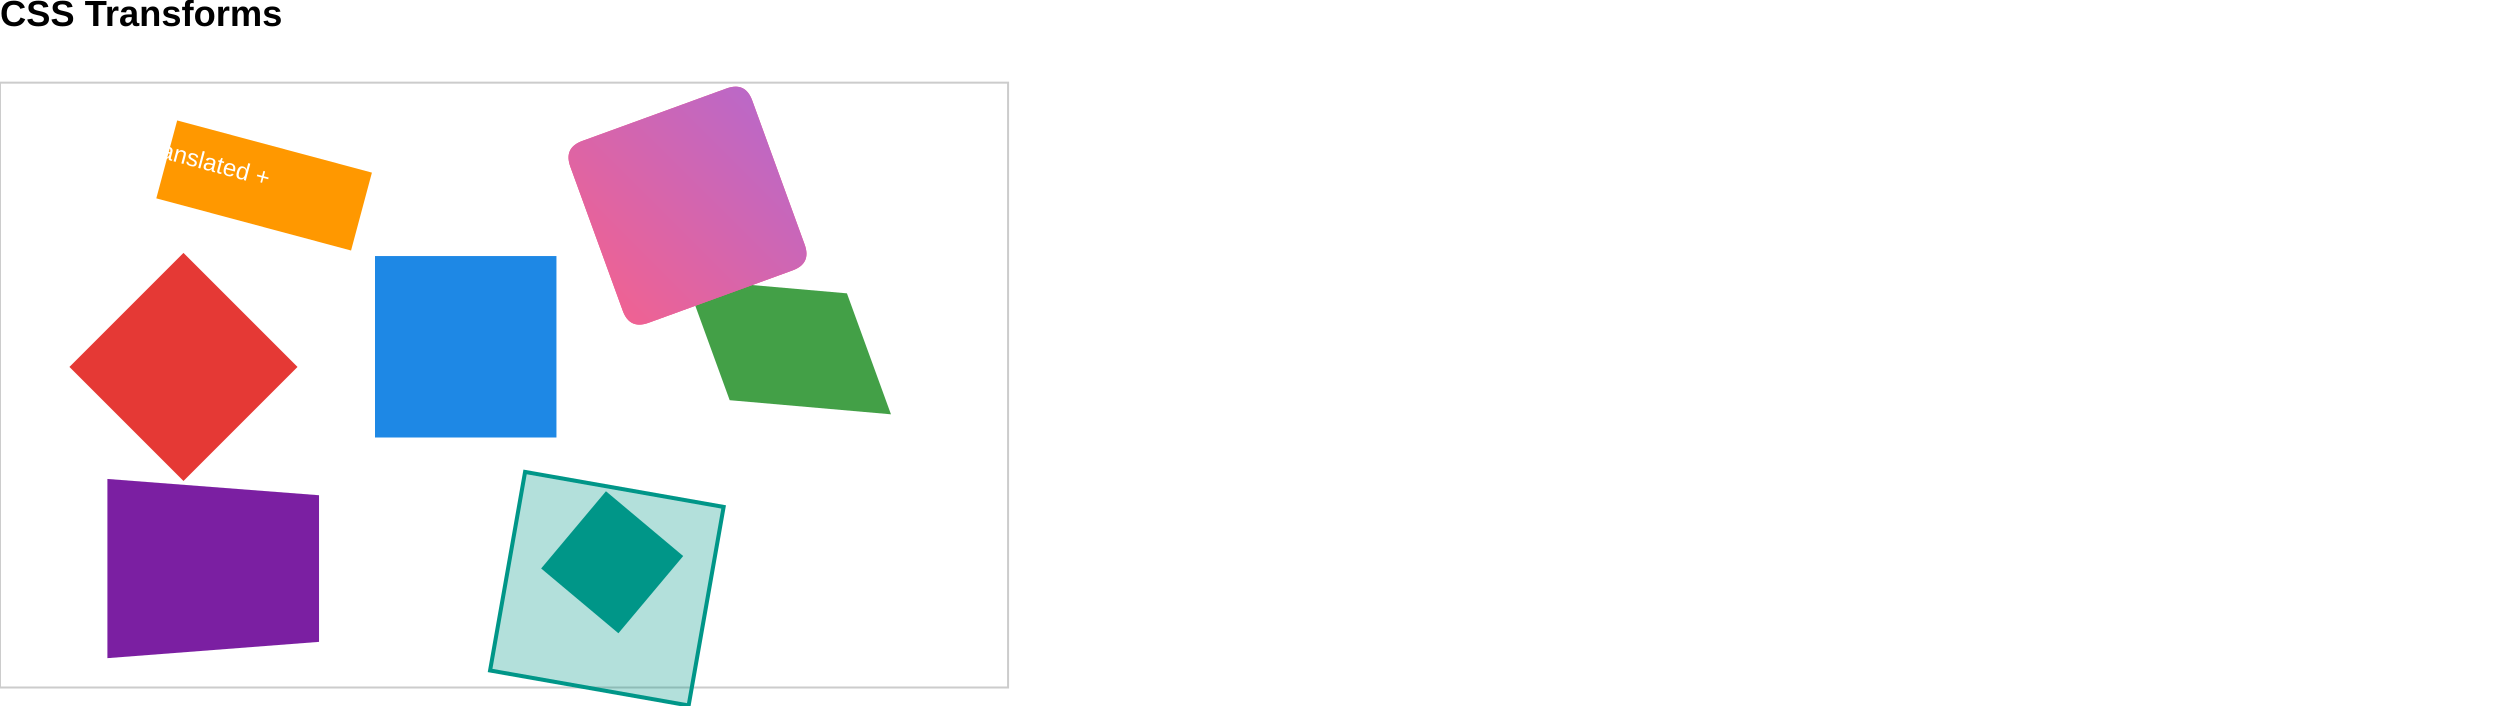
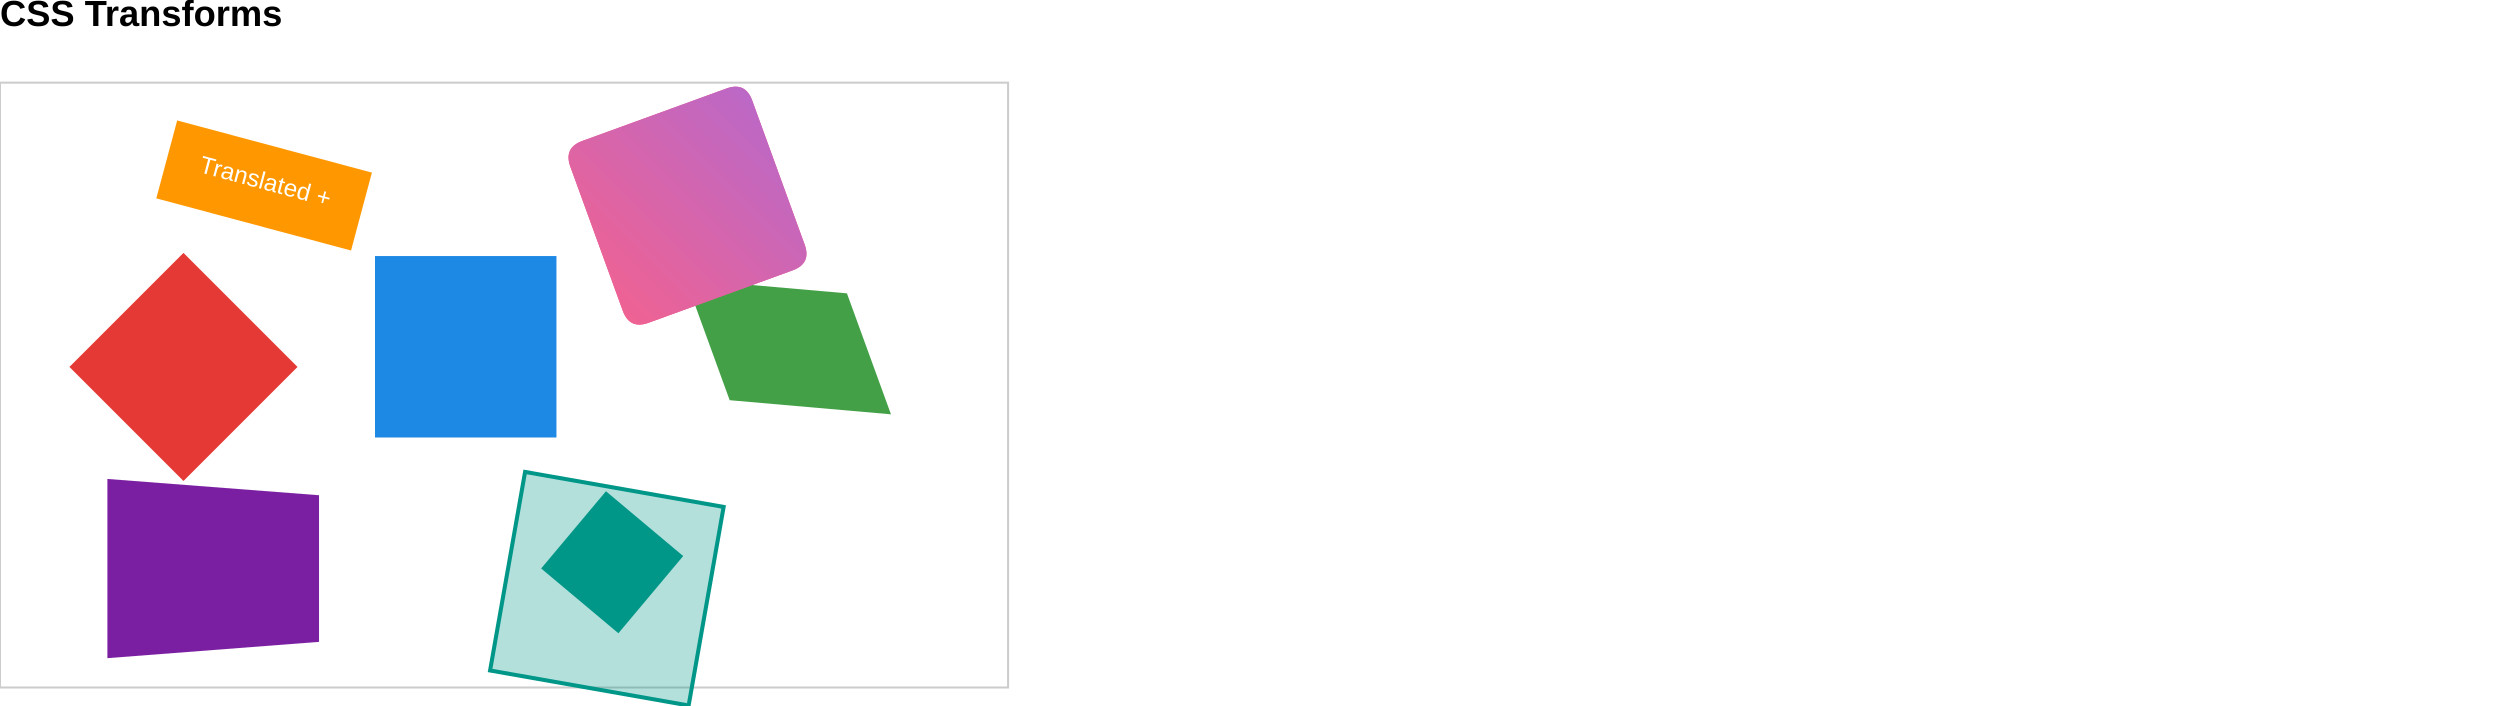
<svg xmlns="http://www.w3.org/2000/svg" width="1240" height="350" viewBox="0 0 1240 350">
  <defs>
    <linearGradient id="lg1" x1="279.48" y1="130.69" x2="369.69" y2="40.48" gradientUnits="userSpaceOnUse">
      <stop offset="0%" stop-color="rgb(240, 98, 146)" />
      <stop offset="100%" stop-color="rgb(186, 104, 200)" />
    </linearGradient>
  </defs>
-   <text x="0" y="1" fill="rgb(0, 0, 0)" dominant-baseline="text-before-edge" font-weight="700" font-size="18px" font-family="Arial">CSS Transforms</text>
-   <path d="M0,41 L500,41 L500,341 L0,341 Z" fill="none" stroke="rgb(204, 204, 204)" stroke-width="1" />
+   <text x="0" y="1" fill="rgb(0, 0, 0)" dominant-baseline="text-before-edge" font-weight="700" font-size="18px" font-family="Arial, sans-serif">CSS Transforms</text>
+   <rect x="0" y="41" width="500" height="300" rx="0" ry="0" fill="none" stroke="rgb(204, 204, 204)" stroke-width="1" />
  <path d="M91,125.43 L147.57,182 L91,238.57 L34.43,182 Z" fill="rgb(229, 57, 53)" />
-   <path d="M186,127 L276,127 L276,217 L186,217 Z" fill="rgb(30, 136, 229)" />
+   <rect x="186" y="127" width="90" height="90" rx="0" ry="0" fill="rgb(30, 136, 229)" />
  <path d="M340.08,138.5 L420.08,145.5 L441.92,205.5 L361.92,198.5 Z" fill="rgb(67, 160, 71)" />
  <path d="M87.88,59.74 L184.47,85.62 L174.12,124.26 L77.53,98.38 Z" fill="rgb(255, 152, 0)" />
-   <text x="70.39" y="67.59" fill="rgb(255, 255, 255)" dominant-baseline="text-before-edge" font-size="12px" font-family="Arial" transform="rotate(15,70.39,67.59)">Translated +</text>
-   <text x="71.9" y="109.4" fill="rgb(255, 255, 255)" dominant-baseline="text-before-edge" font-size="12px" font-family="Arial" transform="rotate(15,71.9,109.4)">Rotated</text>
+   <text x="0" y="1" fill="rgb(255, 255, 255)" dominant-baseline="text-before-edge" font-size="12px" font-family="Arial, sans-serif" transform="matrix(0.97,0.26,-0.26,0.97,100.65,76.62)">Translated +</text>
+   <text x="0" y="1" fill="rgb(255, 255, 255)" dominant-baseline="text-before-edge" font-size="12px" font-family="Arial, sans-serif" transform="matrix(0.97,0.26,-0.26,0.97,102.16,118.44)">Rotated</text>
  <path d="M53.27,237.56 L158.24,245.64 L158.24,318.36 L53.27,326.44 Z" fill="rgb(123, 31, 162)" />
  <g>
    <path d="M260.44,234.08 L358.92,251.44 L341.56,349.92 L243.08,332.56 Z" fill="rgba(0, 150, 136, 0.3)" />
    <path d="M260.44,234.08 L358.92,251.44 L341.56,349.92 L243.08,332.56 Z" fill="none" stroke="rgb(0, 150, 136)" stroke-width="2" />
  </g>
  <path d="M300.55,243.66 L338.86,275.8 L306.72,314.1 L268.41,281.96 Z" fill="rgb(0, 150, 136)" />
  <g>
    <path d="M282.9,82.71 Q279.48,73.31 288.87,69.89 L360.29,43.9 Q369.69,40.48 373.11,49.87 L399.1,121.29 Q402.52,130.69 393.13,134.11 L321.71,160.1 Q312.31,163.52 308.89,154.13 Z" fill="rgb(240, 98, 146)" />
    <path d="M282.9,82.71 Q279.48,73.31 288.87,69.89 L360.29,43.9 Q369.69,40.48 373.11,49.87 L399.1,121.29 Q402.52,130.69 393.13,134.11 L321.71,160.1 Q312.31,163.52 308.89,154.13 Z" fill="url(#lg1)" />
  </g>
</svg>
